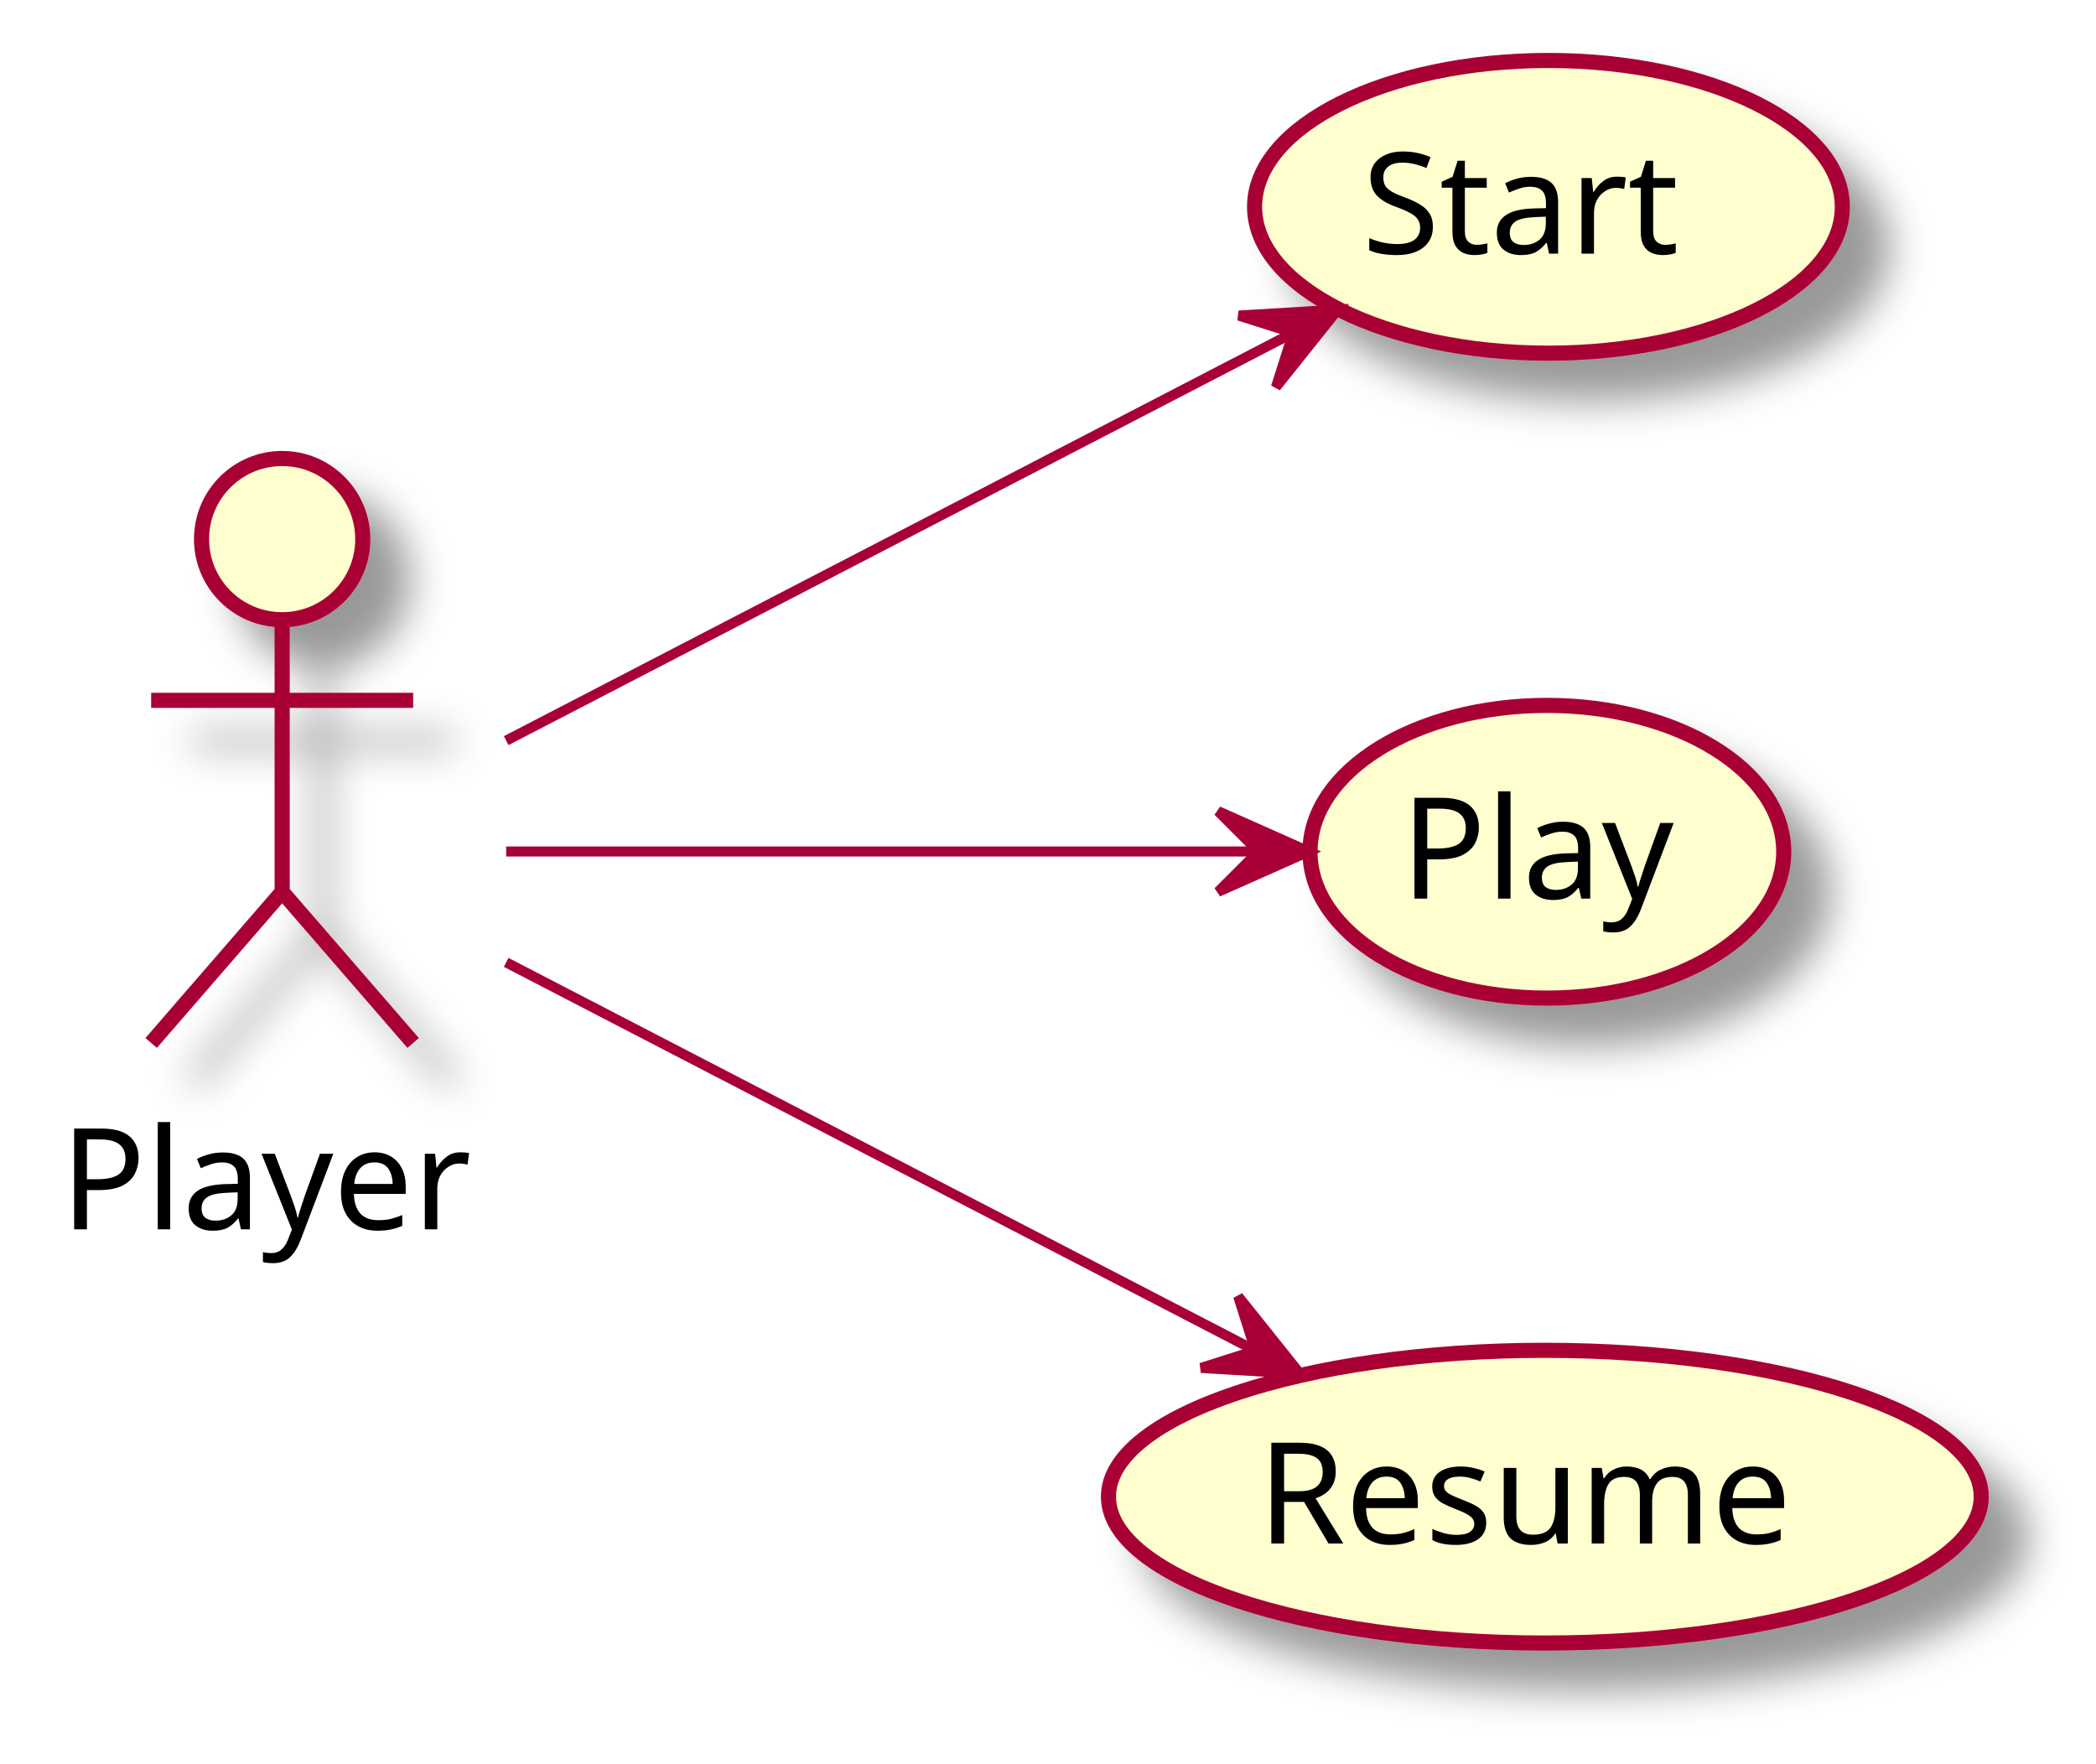
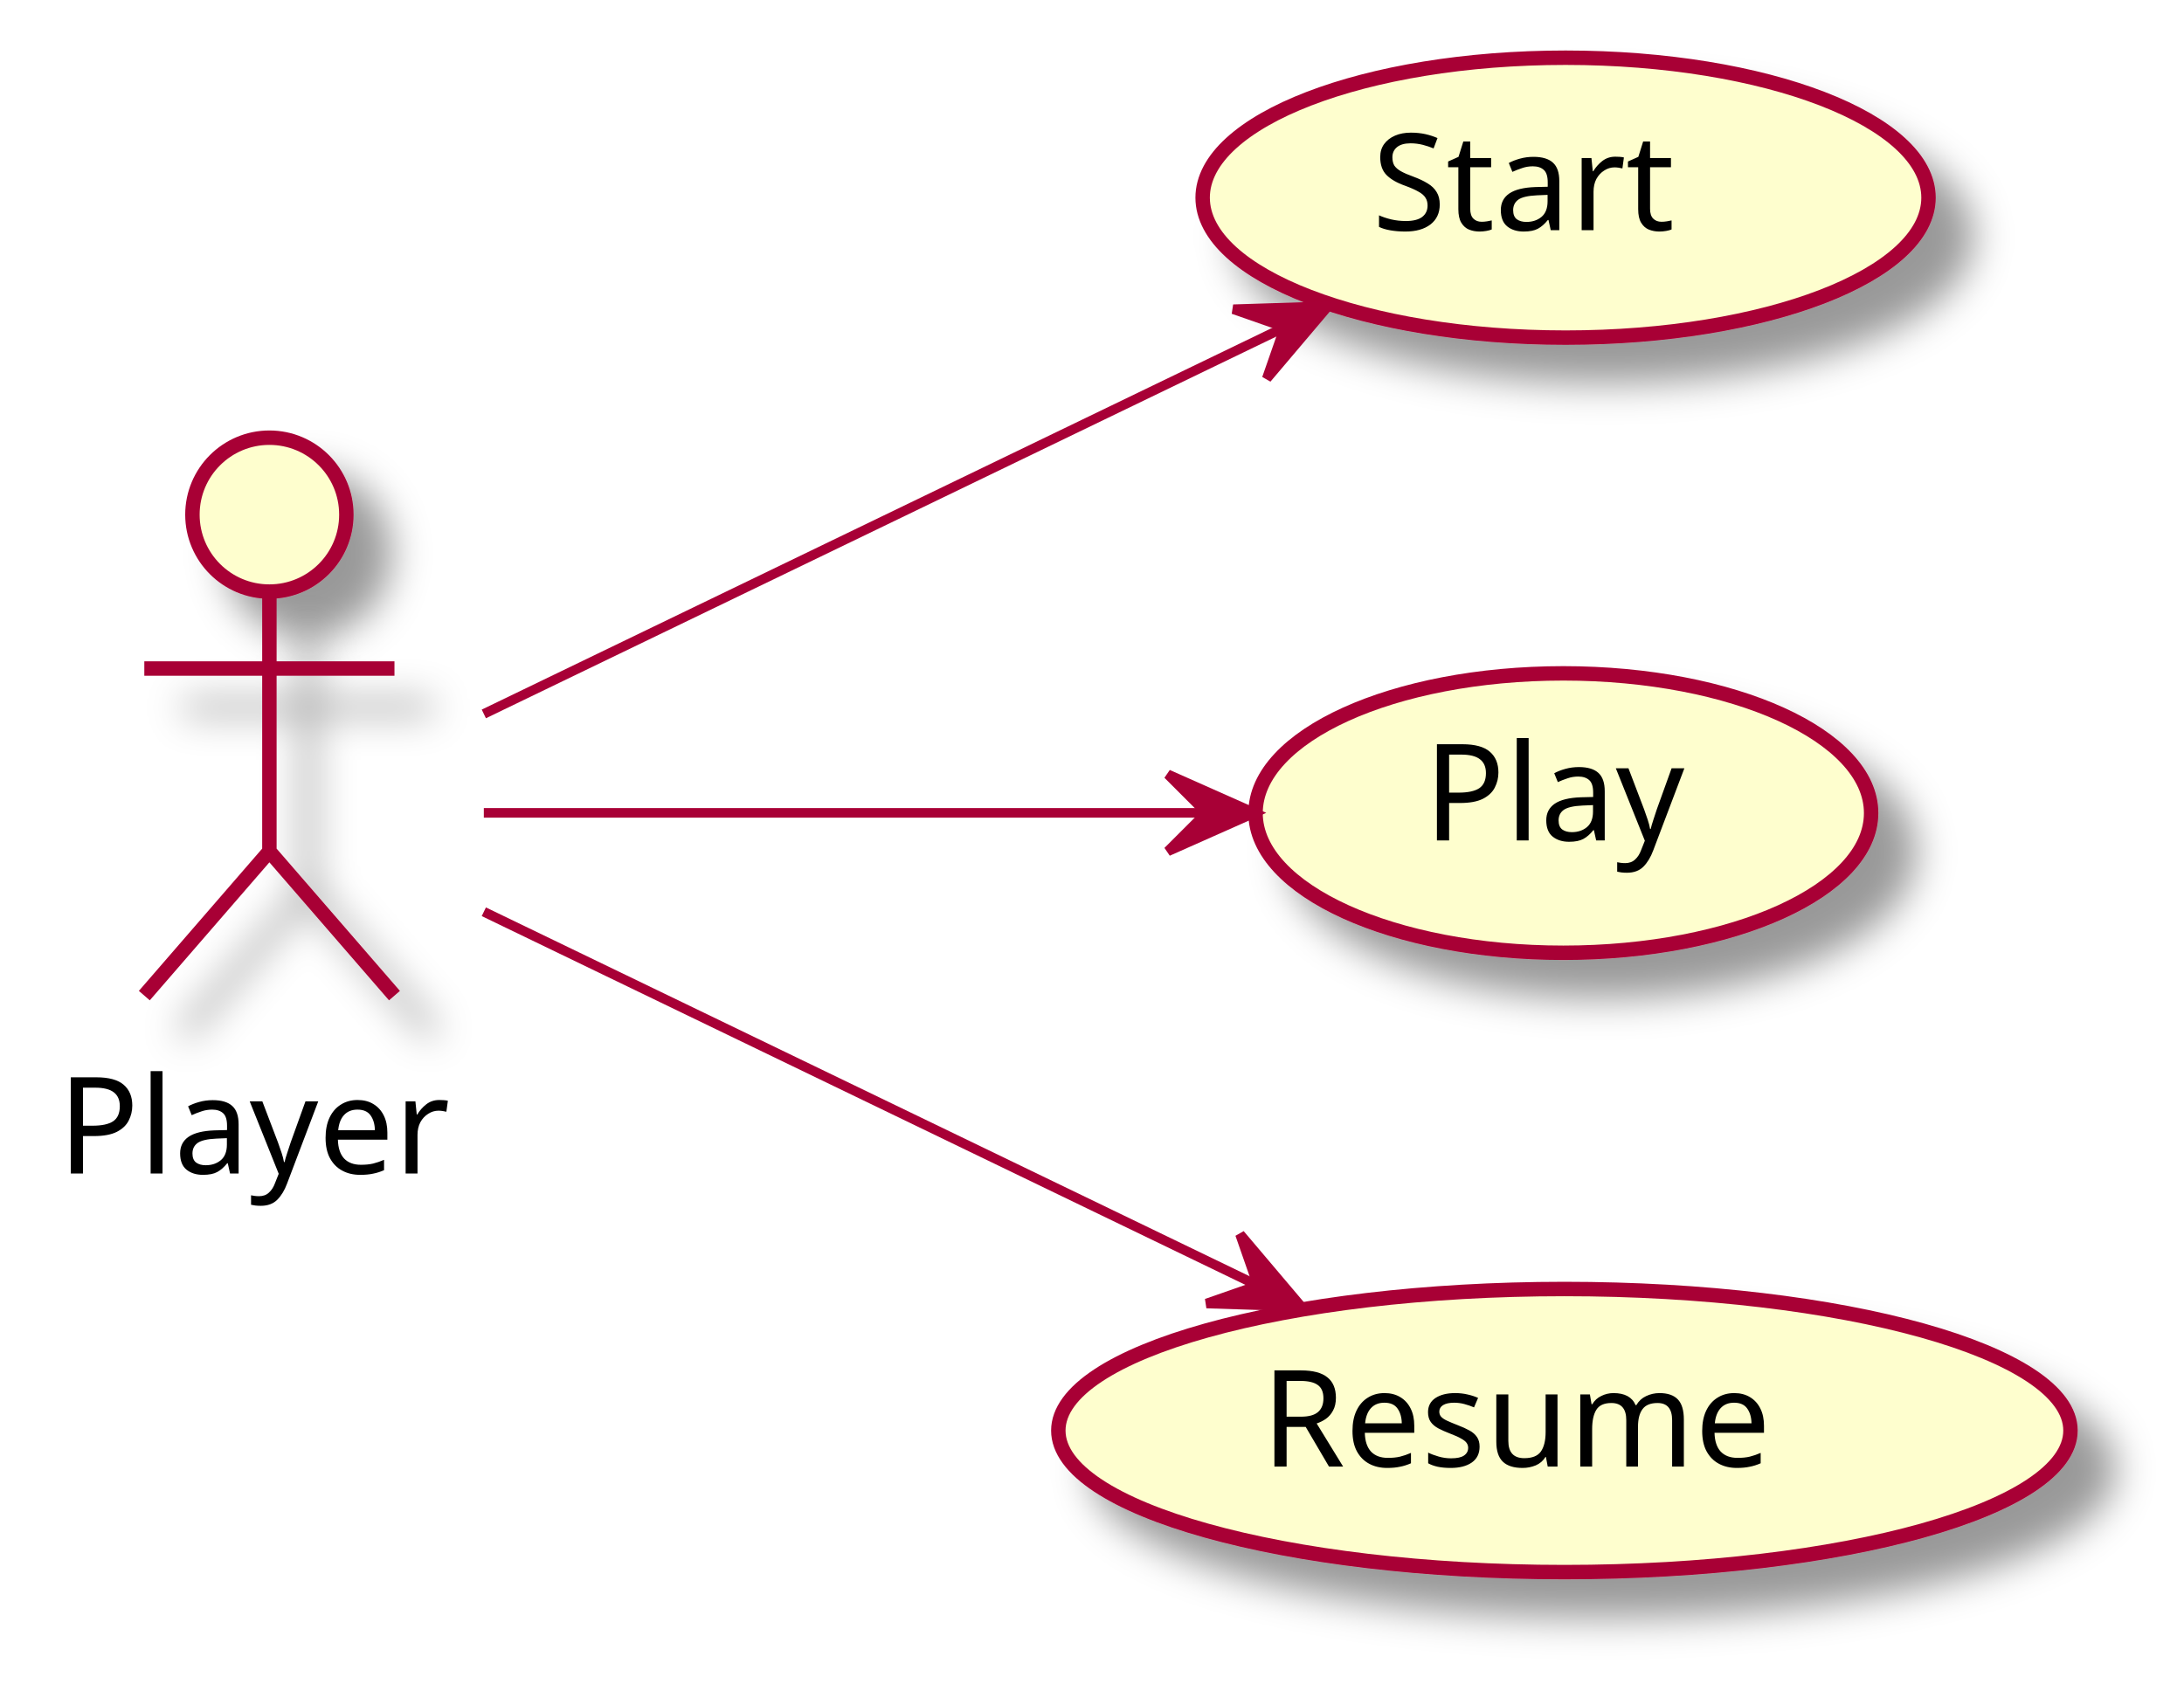
- <svg xmlns="http://www.w3.org/2000/svg" contentScriptType="application/ecmascript" contentStyleType="text/css" height="175px" preserveAspectRatio="none" style="width:208px;height:175px;" version="1.1" viewBox="0 0 208 175" width="208px" zoomAndPan="magnify">
+ <svg xmlns="http://www.w3.org/2000/svg" contentScriptType="application/ecmascript" contentStyleType="text/css" height="175px" preserveAspectRatio="none" style="width:227px;height:175px;" version="1.1" viewBox="0 0 227 175" width="227px" zoomAndPan="magnify">
  <defs>
    <filter height="300%" id="fivdw4dkvzcdm" width="300%" x="-1" y="-1">
      <feGaussianBlur result="blurOut" stdDeviation="2.0" />
      <feColorMatrix in="blurOut" result="blurOut2" type="matrix" values="0 0 0 0 0 0 0 0 0 0 0 0 0 0 0 0 0 0 .4 0" />
      <feOffset dx="4.0" dy="4.0" in="blurOut2" result="blurOut3" />
      <feBlend in="SourceGraphic" in2="blurOut3" mode="normal" />
    </filter>
  </defs>
  <g>
-     <ellipse cx="28" cy="53.5" fill="#FEFECE" filter="url(#fivdw4dkvzcdm)" rx="8" ry="8" style="stroke: #A80036; stroke-width: 1.5;" />
-     <path d="M28,61.5 L28,88.5 M15,69.5 L41,69.5 M28,88.5 L15,103.5 M28,88.5 L41,103.5 " fill="none" filter="url(#fivdw4dkvzcdm)" style="stroke: #A80036; stroke-width: 1.5;" />
-     <text fill="#000000" font-family="sans-serif" font-size="14" lengthAdjust="spacingAndGlyphs" textLength="44" x="6" y="121.995">Player</text>
-     <ellipse cx="153.663" cy="20.524" fill="#FEFECE" filter="url(#fivdw4dkvzcdm)" rx="29.163" ry="14.524" style="stroke: #A80036; stroke-width: 1.5;" />
-     <text fill="#000000" font-family="sans-serif" font-size="14" lengthAdjust="spacingAndGlyphs" textLength="37" x="135.163" y="25.172">Start</text>
-     <ellipse cx="153.506" cy="84.524" fill="#FEFECE" filter="url(#fivdw4dkvzcdm)" rx="23.506" ry="14.524" style="stroke: #A80036; stroke-width: 1.5;" />
-     <text fill="#000000" font-family="sans-serif" font-size="14" lengthAdjust="spacingAndGlyphs" textLength="29" x="139.006" y="89.172">Play</text>
-     <ellipse cx="153.305" cy="148.524" fill="#FEFECE" filter="url(#fivdw4dkvzcdm)" rx="43.305" ry="14.524" style="stroke: #A80036; stroke-width: 1.5;" />
-     <text fill="#000000" font-family="sans-serif" font-size="14" lengthAdjust="spacingAndGlyphs" textLength="57" x="124.805" y="153.172">Resume</text>
-     <path d="M50.23,73.498 C71.864,62.287 105.378,44.92 128.094,33.148 " fill="none" id="Player-to-Start" style="stroke: #A80036; stroke-width: 1.0;" />
-     <polygon fill="#A80036" points="132.769,30.725,122.938,31.317,128.33,33.026,126.62,38.419,132.769,30.725" style="stroke: #A80036; stroke-width: 1.0;" />
-     <path d="M50.23,84.5 C70.789,84.5 102.077,84.5 124.63,84.5 " fill="none" id="Player-to-Play" style="stroke: #A80036; stroke-width: 1.0;" />
-     <polygon fill="#A80036" points="129.876,84.5,120.876,80.5,124.876,84.5,120.876,88.5,129.876,84.5" style="stroke: #A80036; stroke-width: 1.0;" />
-     <path d="M50.23,95.502 C70.705,106.112 101.821,122.237 124.353,133.914 " fill="none" id="Player-to-Resume" style="stroke: #A80036; stroke-width: 1.0;" />
-     <polygon fill="#A80036" points="129.024,136.334,122.873,128.643,124.585,134.034,119.193,135.746,129.024,136.334" style="stroke: #A80036; stroke-width: 1.0;" />
+     <ellipse cx="28" cy="53.5" fill="#FEFECE" filter="url(#fivdw4dkvzcdm)" rx="8" ry="8" style="stroke:#A80036;stroke-width:1.5;" />
+     <path d="M28,61.5 L28,88.5 M15,69.5 L41,69.5 M28,88.5 L15,103.5 M28,88.5 L41,103.5 " fill="none" filter="url(#fivdw4dkvzcdm)" style="stroke:#A80036;stroke-width:1.5;" />
+     <text fill="#000000" font-family="sans-serif" font-size="14" lengthAdjust="spacing" textLength="44" x="6" y="121.995">Player</text>
+     <ellipse cx="162.723" cy="20.549" fill="#FEFECE" filter="url(#fivdw4dkvzcdm)" rx="37.723" ry="14.549" style="stroke:#A80036;stroke-width:1.5;" />
+     <text fill="#000000" font-family="sans-serif" font-size="14" lengthAdjust="spacing" textLength="37" x="142.612" y="23.931">Start</text>
+     <ellipse cx="162.491" cy="84.524" fill="#FEFECE" filter="url(#fivdw4dkvzcdm)" rx="31.991" ry="14.524" style="stroke:#A80036;stroke-width:1.5;" />
+     <text fill="#000000" font-family="sans-serif" font-size="14" lengthAdjust="spacing" textLength="29" x="147.991" y="87.37">Play</text>
+     <ellipse cx="162.601" cy="148.715" fill="#FEFECE" filter="url(#fivdw4dkvzcdm)" rx="52.601" ry="14.715" style="stroke:#A80036;stroke-width:1.5;" />
+     <text fill="#000000" font-family="sans-serif" font-size="14" lengthAdjust="spacing" textLength="57" x="131.101" y="152.463">Resume</text>
+     <path d="M50.288,74.217 C72.877,63.307 108.669,46.018 133.523,34.013 " fill="none" id="Player-to-Start" style="stroke:#A80036;stroke-width:1.0;" />
+     <polygon fill="#A80036" points="138.031,31.836,128.187,32.147,133.528,34.01,131.666,39.352,138.031,31.836" style="stroke:#A80036;stroke-width:1.0;" />
+     <path d="M50.288,84.5 C70.504,84.5 101.295,84.5 125.356,84.5 " fill="none" id="Player-to-Play" style="stroke:#A80036;stroke-width:1.0;" />
+     <polygon fill="#A80036" points="130.382,84.5,121.382,80.5,125.382,84.5,121.382,88.5,130.382,84.5" style="stroke:#A80036;stroke-width:1.0;" />
+     <path d="M50.288,94.783 C71.96,105.251 105.786,121.589 130.445,133.5 " fill="none" id="Player-to-Resume" style="stroke:#A80036;stroke-width:1.0;" />
+     <polygon fill="#A80036" points="135.248,135.82,128.883,128.304,130.745,133.645,125.404,135.508,135.248,135.82" style="stroke:#A80036;stroke-width:1.0;" />
  </g>
</svg>
